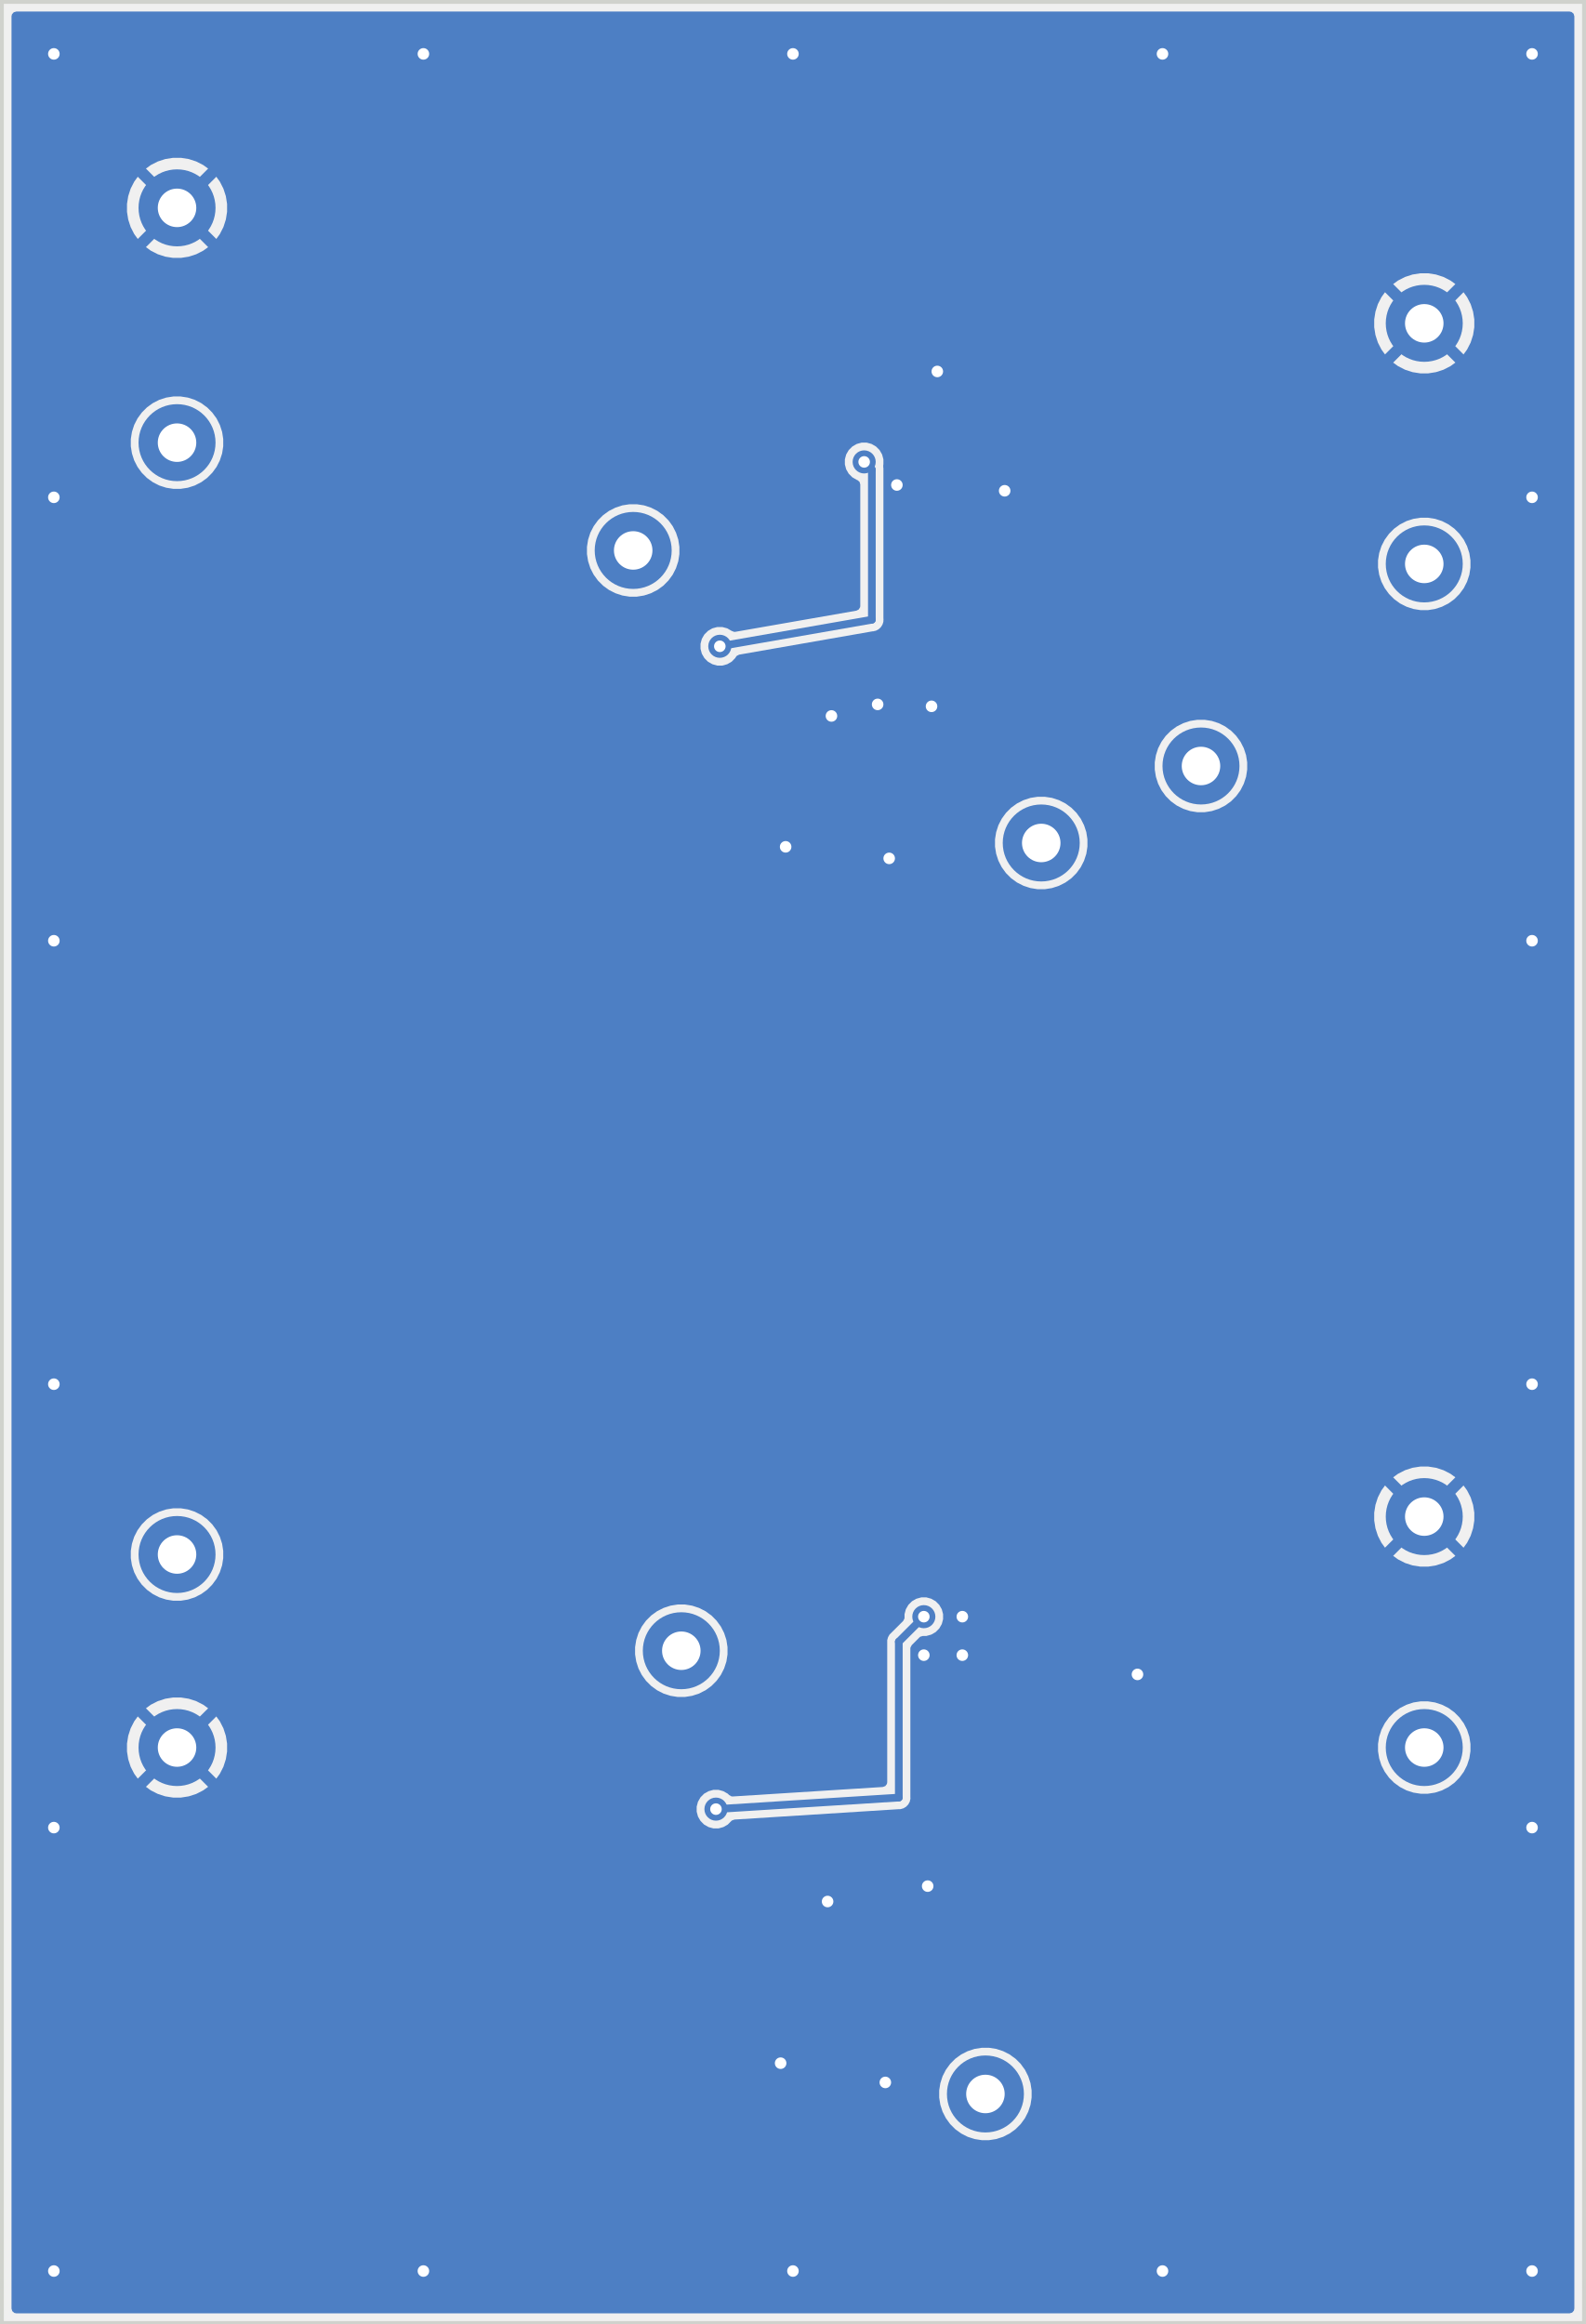
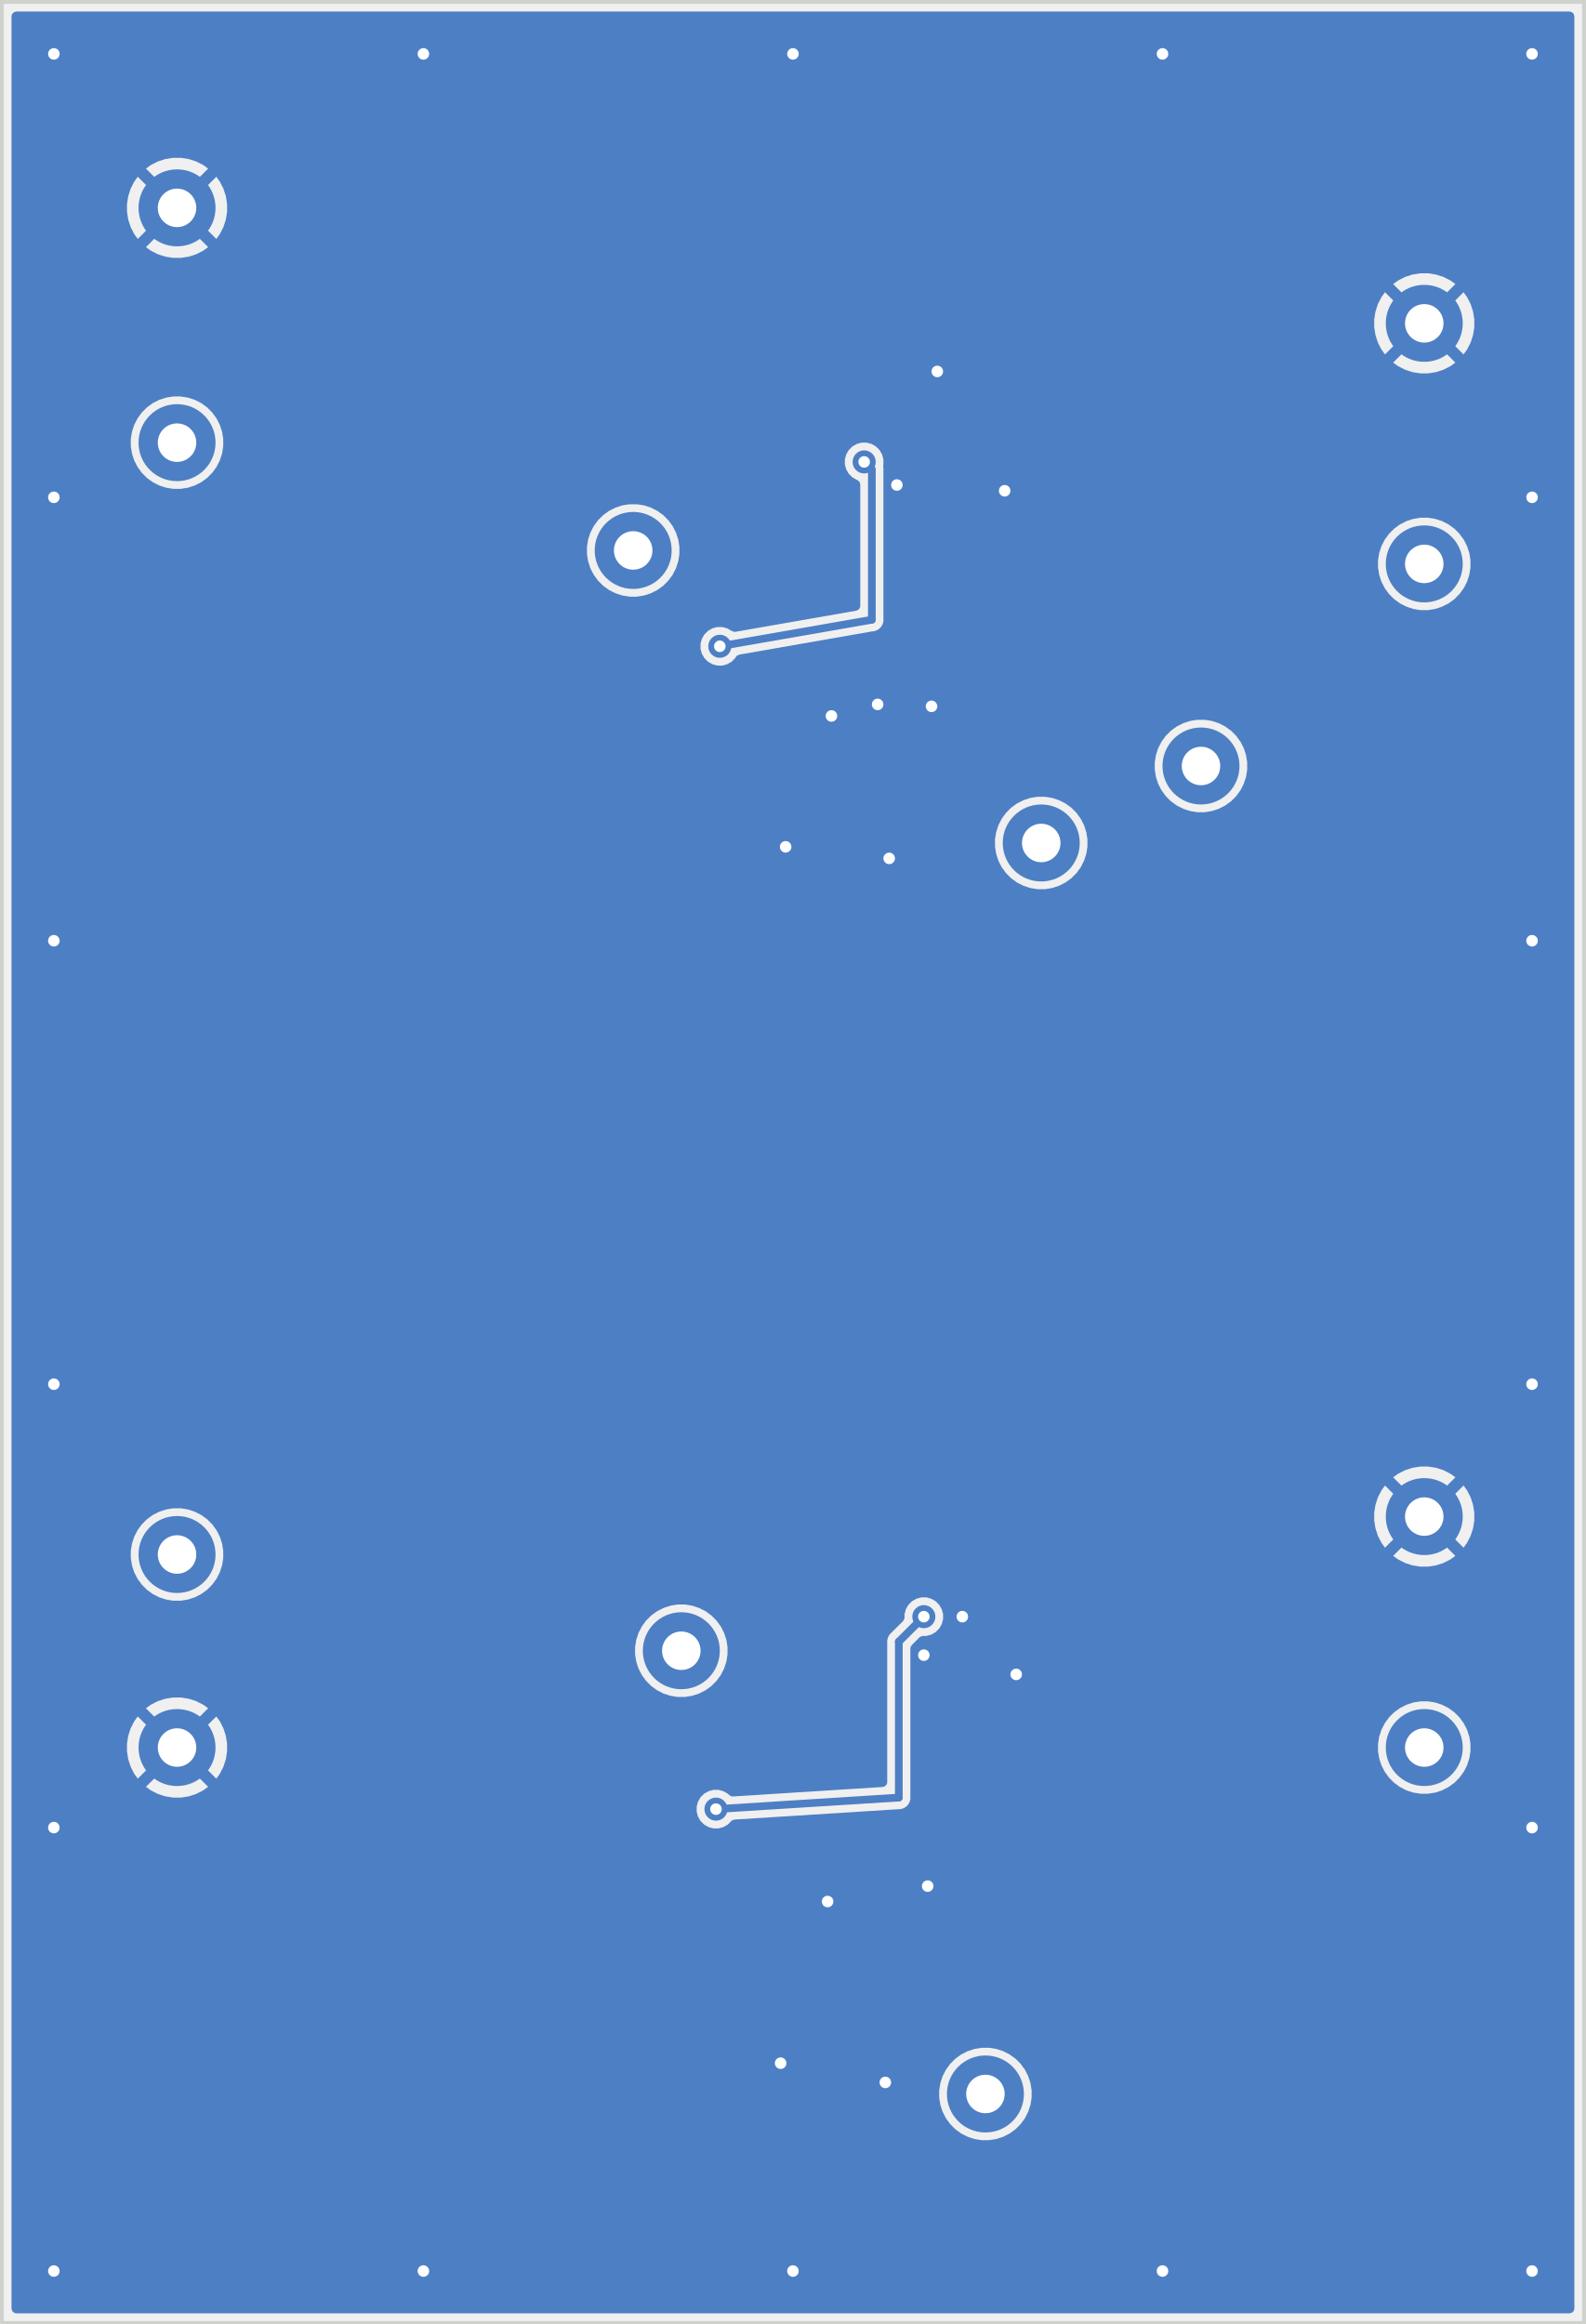
<svg xmlns="http://www.w3.org/2000/svg" version="1.1" width="41.199mm" height="60.376mm" viewBox="0 0 41.199 60.376">
  <g style="fill:#000000; fill-opacity:1;stroke:#000000; stroke-opacity:1; stroke-linecap:round; stroke-linejoin:round;" transform="translate(0 0) scale(1 1)">
</g>
  <g style="fill:#4D7FC4; fill-opacity:1; stroke:none;">
    <circle cx="36.999" cy="39.4" r="1" />
    <circle cx="17.699" cy="42.885" r="1" />
    <circle cx="4.599" cy="11.5" r="1" />
    <circle cx="25.599" cy="54.4" r="1" />
    <circle cx="4.599" cy="45.4" r="1" />
    <circle cx="31.199" cy="19.9" r="1" />
    <circle cx="4.599" cy="5.4" r="1" />
    <circle cx="4.599" cy="40.385" r="1" />
    <circle cx="36.999" cy="8.4" r="1" />
    <circle cx="36.999" cy="14.65" r="1" />
    <circle cx="27.049" cy="21.9" r="1" />
    <circle cx="36.999" cy="45.4" r="1" />
    <circle cx="16.449" cy="14.3" r="1" />
    <circle cx="1.399" cy="59" r="0.3" />
    <circle cx="24.099" cy="49" r="0.3" />
    <circle cx="20.279" cy="53.6" r="0.3" />
    <circle cx="39.799" cy="1.4" r="0.3" />
    <circle cx="23.999" cy="43" r="0.3" />
    <circle cx="10.999" cy="59" r="0.3" />
    <circle cx="22.799" cy="18.3" r="0.3" />
    <circle cx="30.199" cy="1.4" r="0.3" />
    <circle cx="1.399" cy="12.92" r="0.3" />
    <circle cx="30.199" cy="59" r="0.3" />
    <circle cx="39.799" cy="12.92" r="0.3" />
    <circle cx="24.999" cy="42" r="0.3" />
    <circle cx="1.399" cy="35.96" r="0.3" />
    <circle cx="26.099" cy="12.75" r="0.3" />
    <circle cx="20.409" cy="22" r="0.3" />
    <circle cx="20.599" cy="59" r="0.3" />
    <circle cx="10.999" cy="1.4" r="0.3" />
    <circle cx="39.799" cy="47.48" r="0.3" />
    <circle cx="22.999" cy="54.1" r="0.3" />
    <circle cx="23.299" cy="12.6" r="0.3" />
    <circle cx="20.599" cy="1.4" r="0.3" />
    <circle cx="23.099" cy="22.3" r="0.3" />
    <circle cx="24.349" cy="9.65" r="0.3" />
    <circle cx="39.799" cy="59" r="0.3" />
    <circle cx="24.199" cy="18.35" r="0.3" />
    <circle cx="1.399" cy="47.48" r="0.3" />
    <circle cx="39.799" cy="24.44" r="0.3" />
    <circle cx="1.399" cy="24.44" r="0.3" />
-     <circle cx="29.549" cy="43.5" r="0.3" />
+     <circle cx="26.399" cy="43.5" r="0.3" />
    <circle cx="21.599" cy="18.6" r="0.3" />
    <circle cx="21.499" cy="49.4" r="0.3" />
-     <circle cx="24.999" cy="43" r="0.3" />
    <circle cx="39.799" cy="35.96" r="0.3" />
    <circle cx="1.399" cy="1.4" r="0.3" />
    <circle cx="18.699" cy="16.79" r="0.3" />
    <circle cx="22.449" cy="12" r="0.3" />
    <circle cx="18.599" cy="47" r="0.3" />
    <circle cx="23.999" cy="42" r="0.3" />
  </g>
  <g style="fill:none;  stroke:#4D7FC4; stroke-width:0.2; stroke-opacity:1;  stroke-linecap:round; stroke-linejoin:round;">
    <path d="M22.449 12 L22.649 12.2 " />
    <path d="M22.649 16.1 L18.699 16.79 " />
    <path d="M22.649 12.2 L22.649 16.1 " />
    <path d="M23.349 46.7 L18.599 47 " />
    <path d="M23.349 42.65 L23.349 46.7 " />
    <path d="M23.999 42 L23.349 42.65 " />
    <path style="fill:#4D7FC4; fill-opacity:1; stroke:none;fill-rule:evenodd;" d="M 0.356,0.32 0.31,0.373 0.299,0.424 0.299,59.975 0.319,60.042 0.372,60.088 0.423,60.099 40.774,60.099 40.841,60.08 40.887,60.027 40.898,59.975 40.898,54.306 26.799,54.306 26.799,54.495 26.77,54.681 26.711,54.861 26.626,55.029 26.515,55.182 26.381,55.316 26.228,55.427 26.148,55.467 26.06,55.513 26.06,55.513 26.06,55.513 25.963,55.544 25.88,55.571 25.693,55.6 25.693,55.6 25.504,55.6 25.318,55.571 25.138,55.513 24.97,55.427 24.817,55.316 24.683,55.182 24.572,55.029 24.486,54.861 24.428,54.681 24.398,54.495 24.398,54.306 24.428,54.119 24.486,53.939 24.572,53.771 24.683,53.618 24.817,53.484 24.97,53.373 25.138,53.288 25.318,53.229 25.504,53.2 25.504,53.2 25.693,53.2 25.693,53.2 25.88,53.229 26.06,53.288 26.228,53.373 26.315,53.437 26.381,53.484 26.381,53.484 26.381,53.484 26.515,53.618 26.515,53.618 26.515,53.618 26.562,53.684 26.626,53.771 26.711,53.939 26.77,54.119 26.799,54.306 40.898,54.306 40.898,45.306 38.199,45.306 38.199,45.495 38.17,45.681 38.111,45.861 38.026,46.029 37.914,46.182 37.781,46.316 37.628,46.427 37.548,46.467 37.46,46.513 37.46,46.513 37.46,46.513 37.395,46.534 37.28,46.571 37.093,46.6 37.093,46.6 36.904,46.6 36.718,46.571 36.538,46.513 36.37,46.427 36.217,46.316 36.083,46.182 35.972,46.029 35.886,45.861 35.828,45.681 35.817,45.612 35.798,45.495 35.798,45.306 35.828,45.119 35.886,44.939 35.972,44.771 36.083,44.618 36.217,44.484 36.37,44.373 36.538,44.288 36.718,44.229 36.904,44.2 36.904,44.2 37.093,44.2 37.093,44.2 37.28,44.229 37.46,44.288 37.628,44.373 37.715,44.437 37.781,44.484 37.781,44.484 37.781,44.484 37.914,44.618 37.914,44.618 37.914,44.618 37.962,44.684 38.026,44.771 38.111,44.939 38.17,45.119 38.199,45.306 40.898,45.306 40.898,41.934 24.499,41.934 24.499,42.066 24.487,42.112 24.465,42.193 24.432,42.25 24.399,42.307 24.306,42.401 24.192,42.466 24.065,42.501 24.065,42.501 23.975,42.501 23.908,42.52 23.887,42.537 23.686,42.738 23.652,42.8 23.649,42.826 23.649,46.687 23.649,46.694 23.651,46.721 23.651,46.729 23.651,46.729 23.65,46.731 23.65,46.731 23.649,46.74 23.642,46.765 23.641,46.772 23.636,46.798 23.633,46.806 23.633,46.806 23.632,46.809 23.632,46.809 23.629,46.816 23.616,46.839 23.612,46.846 23.6,46.869 23.596,46.876 23.596,46.876 23.594,46.878 23.594,46.878 23.589,46.885 23.571,46.903 23.565,46.909 23.548,46.928 23.542,46.934 23.542,46.934 23.54,46.935 23.54,46.935 23.533,46.941 23.533,46.941 23.533,46.941 23.533,46.941 23.511,46.953 23.504,46.958 23.482,46.972 23.482,46.972 23.475,46.976 23.475,46.976 23.472,46.977 23.472,46.977 23.465,46.98 23.465,46.98 23.439,46.987 23.432,46.989 23.407,46.997 23.407,46.997 23.399,46.999 23.399,46.999 23.396,46.999 23.396,46.999 23.388,47.001 23.388,47.001 23.362,47.001 23.354,47.001 19.08,47.271 19.014,47.295 19,47.307 18.999,47.307 18.999,47.307 18.906,47.401 18.792,47.466 18.665,47.501 18.665,47.501 18.533,47.501 18.533,47.501 18.406,47.466 18.291,47.401 18.198,47.307 18.132,47.193 18.098,47.066 18.098,46.934 18.132,46.807 18.133,46.806 18.171,46.74 18.198,46.693 18.291,46.599 18.349,46.567 18.406,46.534 18.469,46.517 18.533,46.499 18.665,46.499 18.792,46.534 18.851,46.568 18.906,46.599 18.906,46.599 18.906,46.599 18.942,46.635 19.003,46.669 19.037,46.671 21.804,46.496 22.932,46.425 22.998,46.401 23.04,46.346 23.048,46.301 23.048,45.298 5.899,45.298 5.899,45.502 5.867,45.704 5.804,45.899 5.711,46.081 5.711,46.081 5.619,46.208 5.619,46.208 5.043,45.632 4.999,45.707 4.906,45.8 4.83,45.844 5.407,46.42 5.28,46.512 5.098,46.605 4.903,46.668 4.701,46.7 4.497,46.7 4.294,46.668 4.1,46.605 3.917,46.512 3.791,46.42 3.791,46.42 4.367,45.844 4.292,45.8 4.199,45.707 4.155,45.632 3.579,46.208 3.579,46.208 3.487,46.081 3.394,45.899 3.331,45.704 3.299,45.502 3.299,45.298 3.331,45.096 3.394,44.901 3.487,44.719 3.579,44.592 3.579,44.592 4.155,45.169 4.199,45.093 4.292,45 4.367,44.956 3.791,44.38 3.791,44.38 3.917,44.288 3.917,44.288 4.1,44.195 4.294,44.132 4.497,44.1 4.701,44.1 4.903,44.132 5.098,44.195 5.28,44.288 5.407,44.38 5.407,44.38 4.83,44.956 4.906,45 4.999,45.093 5.043,45.169 5.619,44.592 5.619,44.592 5.711,44.719 5.804,44.901 5.867,45.096 5.899,45.298 23.048,45.298 23.048,42.791 18.899,42.791 18.899,42.98 18.87,43.166 18.811,43.346 18.726,43.514 18.614,43.667 18.481,43.801 18.328,43.912 18.248,43.952 18.16,43.998 18.16,43.998 18.16,43.998 18.063,44.029 17.98,44.056 17.793,44.086 17.793,44.086 17.604,44.086 17.418,44.056 17.238,43.998 17.07,43.912 16.917,43.801 16.783,43.667 16.672,43.514 16.586,43.346 16.528,43.166 16.498,42.98 16.498,42.791 16.528,42.604 16.586,42.424 16.646,42.307 16.672,42.256 16.783,42.103 16.917,41.969 17.07,41.858 17.238,41.773 17.418,41.714 17.604,41.684 17.604,41.684 17.793,41.684 17.793,41.684 17.98,41.714 18.16,41.773 18.328,41.858 18.415,41.922 18.481,41.969 18.481,41.969 18.481,41.969 18.614,42.103 18.614,42.103 18.614,42.103 18.662,42.169 18.726,42.256 18.811,42.424 18.87,42.604 18.899,42.791 23.048,42.791 23.048,42.61 23.069,42.534 23.069,42.534 23.108,42.465 23.108,42.465 23.462,42.112 23.495,42.05 23.498,42.024 23.498,41.934 23.498,41.934 23.532,41.807 23.598,41.693 23.692,41.599 23.767,41.556 23.806,41.534 23.869,41.517 23.933,41.499 24.065,41.499 24.192,41.534 24.306,41.599 24.306,41.599 24.399,41.693 24.399,41.693 24.465,41.807 24.499,41.934 40.898,41.934 40.898,39.298 38.299,39.298 38.299,39.502 38.267,39.704 38.204,39.899 38.111,40.081 38.111,40.081 38.019,40.208 38.019,40.208 37.443,39.632 37.399,39.707 37.306,39.8 37.23,39.844 37.807,40.42 37.68,40.512 37.498,40.605 37.303,40.668 37.101,40.7 36.897,40.7 36.694,40.668 36.5,40.605 36.318,40.512 36.191,40.42 36.191,40.42 36.32,40.291 5.799,40.291 5.799,40.48 5.77,40.666 5.711,40.846 5.626,41.014 5.514,41.167 5.381,41.301 5.228,41.412 5.149,41.452 5.06,41.498 5.06,41.498 5.06,41.498 4.963,41.529 4.88,41.556 4.693,41.586 4.693,41.586 4.504,41.586 4.318,41.556 4.249,41.534 4.138,41.498 3.97,41.412 3.817,41.301 3.683,41.167 3.572,41.014 3.486,40.846 3.428,40.666 3.418,40.605 3.398,40.48 3.398,40.291 3.428,40.104 3.486,39.924 3.572,39.756 3.683,39.603 3.817,39.469 3.97,39.358 4.017,39.334 4.138,39.273 4.318,39.214 4.504,39.184 4.504,39.184 4.693,39.184 4.693,39.184 4.88,39.214 5.06,39.273 5.228,39.358 5.315,39.422 5.381,39.469 5.381,39.469 5.381,39.469 5.514,39.603 5.514,39.603 5.514,39.603 5.562,39.669 5.626,39.756 5.711,39.924 5.77,40.104 5.799,40.291 36.32,40.291 36.767,39.844 36.692,39.8 36.599,39.707 36.555,39.632 35.979,40.208 35.979,40.208 35.887,40.081 35.794,39.899 35.731,39.704 35.699,39.502 35.699,39.298 35.731,39.096 35.794,38.901 35.887,38.719 35.979,38.592 35.979,38.592 36.555,39.169 36.599,39.093 36.692,39 36.767,38.956 36.191,38.38 36.191,38.38 36.317,38.288 36.318,38.288 36.5,38.195 36.694,38.132 36.897,38.1 37.101,38.1 37.303,38.132 37.498,38.195 37.68,38.288 37.807,38.38 37.807,38.38 37.23,38.956 37.306,39 37.399,39.093 37.443,39.169 38.019,38.592 38.019,38.592 38.111,38.719 38.204,38.901 38.267,39.096 38.299,39.298 40.898,39.298 40.898,21.805 28.249,21.805 28.249,21.994 28.22,22.181 28.161,22.361 28.076,22.529 27.965,22.682 27.831,22.816 27.678,22.927 27.599,22.967 27.51,23.012 27.51,23.012 27.51,23.012 27.413,23.044 27.33,23.071 27.143,23.101 27.143,23.101 26.954,23.101 26.768,23.071 26.588,23.012 26.42,22.927 26.267,22.816 26.133,22.682 26.022,22.529 25.936,22.361 25.878,22.181 25.848,21.994 25.848,21.805 25.878,21.619 25.936,21.439 26.022,21.271 26.133,21.118 26.267,20.984 26.42,20.873 26.588,20.788 26.768,20.729 26.954,20.7 26.954,20.7 27.143,20.7 27.143,20.7 27.33,20.729 27.51,20.788 27.678,20.873 27.752,20.927 27.831,20.984 27.831,20.984 27.831,20.984 27.965,21.118 27.965,21.118 27.965,21.118 28.012,21.184 28.076,21.271 28.161,21.439 28.22,21.619 28.249,21.805 40.898,21.805 40.898,19.805 32.399,19.805 32.399,19.994 32.37,20.181 32.311,20.361 32.226,20.529 32.114,20.682 31.981,20.816 31.828,20.927 31.748,20.967 31.66,21.012 31.66,21.012 31.66,21.012 31.563,21.044 31.48,21.071 31.293,21.101 31.293,21.101 31.104,21.101 30.918,21.071 30.738,21.012 30.57,20.927 30.417,20.816 30.283,20.682 30.172,20.529 30.086,20.361 30.028,20.181 29.998,19.994 29.998,19.805 30.028,19.619 30.086,19.439 30.172,19.271 30.283,19.118 30.417,18.984 30.57,18.873 30.738,18.788 30.918,18.729 31.104,18.7 31.104,18.7 31.293,18.7 31.293,18.7 31.48,18.729 31.66,18.788 31.828,18.873 31.915,18.937 31.981,18.984 31.981,18.984 31.981,18.984 32.114,19.118 32.114,19.118 32.114,19.118 32.162,19.184 32.226,19.271 32.311,19.439 32.37,19.619 32.399,19.805 40.898,19.805 40.898,16.087 22.952,16.087 22.951,16.09 22.951,16.09 22.95,16.108 22.949,16.119 22.949,16.14 22.949,16.142 22.945,16.163 22.945,16.166 22.945,16.166 22.938,16.186 22.934,16.196 22.929,16.216 22.929,16.216 22.927,16.218 22.918,16.238 22.917,16.24 22.917,16.24 22.905,16.257 22.9,16.267 22.889,16.285 22.887,16.287 22.873,16.303 22.872,16.305 22.872,16.305 22.856,16.318 22.848,16.326 22.833,16.34 22.833,16.34 22.833,16.34 22.833,16.34 22.831,16.342 22.813,16.354 22.811,16.356 22.793,16.365 22.783,16.37 22.765,16.38 22.762,16.381 22.742,16.388 22.739,16.389 22.719,16.393 22.708,16.395 22.688,16.401 22.686,16.401 22.664,16.402 19.203,17.007 19.14,17.038 19.117,17.067 19.099,17.097 19.099,17.097 19.099,17.097 19.006,17.191 18.892,17.256 18.765,17.291 18.765,17.291 18.633,17.291 18.633,17.291 18.506,17.256 18.392,17.191 18.298,17.097 18.232,16.983 18.198,16.856 18.198,16.724 18.232,16.597 18.298,16.483 18.392,16.39 18.474,16.342 18.506,16.324 18.616,16.294 18.633,16.29 18.765,16.29 18.892,16.324 18.892,16.324 18.892,16.324 18.892,16.324 19.006,16.39 19.007,16.39 19.008,16.391 19.013,16.394 19.014,16.393 19.072,16.416 19.104,16.414 22.246,15.865 22.308,15.834 22.344,15.775 22.348,15.743 22.348,14.206 17.649,14.206 17.649,14.395 17.62,14.581 17.561,14.761 17.476,14.929 17.364,15.082 17.231,15.216 17.078,15.327 16.998,15.367 16.91,15.412 16.91,15.412 16.91,15.412 16.849,15.432 16.73,15.471 16.543,15.501 16.543,15.501 16.354,15.501 16.168,15.471 15.988,15.412 15.82,15.327 15.667,15.216 15.533,15.082 15.422,14.929 15.336,14.761 15.278,14.581 15.248,14.395 15.248,14.206 15.278,14.019 15.336,13.839 15.422,13.671 15.533,13.518 15.667,13.384 15.82,13.273 15.988,13.188 16.168,13.129 16.354,13.1 16.354,13.1 16.543,13.1 16.543,13.1 16.73,13.129 16.91,13.188 17.078,13.273 17.165,13.337 17.231,13.384 17.231,13.384 17.231,13.384 17.364,13.518 17.364,13.518 17.364,13.518 17.379,13.537 17.476,13.671 17.561,13.839 17.62,14.019 17.649,14.206 22.348,14.206 22.348,12.586 22.329,12.519 22.276,12.474 22.256,12.467 22.256,12.466 22.142,12.4 22.048,12.307 21.982,12.193 21.948,12.066 21.948,11.934 21.982,11.807 22.048,11.693 22.142,11.6 22.198,11.567 22.256,11.534 22.28,11.527 22.383,11.499 22.515,11.499 22.642,11.534 22.756,11.6 22.756,11.6 22.849,11.693 22.849,11.693 22.915,11.807 22.949,11.934 22.949,12.066 22.945,12.081 22.945,12.145 22.949,12.16 22.949,16.063 22.95,16.072 22.95,16.075 22.95,16.08 22.952,16.087 40.898,16.087 40.898,14.556 38.199,14.556 38.199,14.745 38.17,14.931 38.111,15.111 38.026,15.279 37.914,15.432 37.781,15.566 37.628,15.677 37.548,15.717 37.46,15.762 37.46,15.762 37.46,15.762 37.363,15.794 37.28,15.821 37.093,15.851 37.093,15.851 36.904,15.851 36.718,15.821 36.538,15.762 36.37,15.677 36.217,15.566 36.083,15.432 35.972,15.279 35.886,15.111 35.828,14.931 35.801,14.761 35.798,14.745 35.798,14.556 35.828,14.369 35.855,14.286 35.886,14.189 35.886,14.189 35.886,14.189 35.972,14.021 36.083,13.868 36.217,13.734 36.37,13.623 36.538,13.537 36.718,13.479 36.904,13.45 36.904,13.45 37.093,13.45 37.093,13.45 37.28,13.479 37.46,13.537 37.628,13.623 37.694,13.671 37.781,13.734 37.781,13.734 37.781,13.734 37.914,13.868 37.914,13.868 37.914,13.868 37.962,13.934 38.026,14.021 38.111,14.189 38.17,14.369 38.199,14.556 40.898,14.556 40.898,11.405 5.799,11.405 5.799,11.595 5.77,11.781 5.711,11.961 5.634,12.113 5.626,12.129 5.514,12.282 5.381,12.416 5.228,12.527 5.149,12.567 5.06,12.613 5.06,12.613 5.06,12.613 4.963,12.644 4.88,12.671 4.693,12.7 4.693,12.7 4.504,12.7 4.318,12.671 4.138,12.613 3.97,12.527 3.817,12.416 3.683,12.282 3.572,12.129 3.486,11.961 3.428,11.781 3.414,11.693 3.398,11.595 3.398,11.405 3.428,11.219 3.486,11.039 3.572,10.871 3.683,10.718 3.817,10.584 3.97,10.473 4.138,10.387 4.318,10.329 4.504,10.3 4.504,10.3 4.693,10.3 4.693,10.3 4.88,10.329 5.06,10.387 5.228,10.473 5.315,10.537 5.381,10.584 5.381,10.584 5.381,10.584 5.514,10.718 5.514,10.718 5.514,10.718 5.562,10.784 5.626,10.871 5.711,11.039 5.77,11.219 5.799,11.405 40.898,11.405 40.898,8.298 38.299,8.298 38.299,8.502 38.267,8.704 38.204,8.899 38.111,9.081 38.111,9.081 38.019,9.208 38.019,9.208 37.443,8.632 37.399,8.707 37.306,8.8 37.23,8.844 37.807,9.42 37.68,9.512 37.498,9.605 37.303,9.668 37.101,9.7 36.897,9.7 36.694,9.668 36.5,9.605 36.318,9.512 36.191,9.42 36.191,9.42 36.767,8.844 36.692,8.8 36.599,8.707 36.555,8.632 35.979,9.208 35.979,9.208 35.887,9.081 35.794,8.899 35.731,8.704 35.699,8.502 35.699,8.298 35.731,8.096 35.794,7.901 35.887,7.719 35.979,7.592 35.979,7.592 36.555,8.168 36.599,8.093 36.692,8 36.767,7.956 36.191,7.38 36.191,7.38 36.317,7.288 36.318,7.288 36.5,7.195 36.694,7.132 36.897,7.1 37.101,7.1 37.303,7.132 37.498,7.195 37.68,7.288 37.807,7.38 37.807,7.38 37.23,7.956 37.306,8 37.399,8.093 37.443,8.168 38.019,7.592 38.019,7.592 38.111,7.719 38.204,7.901 38.267,8.096 38.299,8.298 40.898,8.298 40.898,5.298 5.899,5.298 5.899,5.502 5.867,5.704 5.804,5.899 5.711,6.081 5.711,6.081 5.619,6.208 5.619,6.208 5.043,5.631 4.999,5.707 4.906,5.8 4.83,5.844 5.407,6.42 5.28,6.512 5.098,6.605 4.903,6.668 4.701,6.7 4.497,6.7 4.294,6.668 4.1,6.605 3.917,6.512 3.791,6.42 3.791,6.42 4.367,5.844 4.292,5.8 4.199,5.707 4.155,5.631 3.579,6.208 3.579,6.208 3.487,6.081 3.394,5.899 3.331,5.704 3.299,5.502 3.299,5.298 3.331,5.096 3.394,4.901 3.487,4.719 3.579,4.592 3.579,4.592 4.155,5.168 4.199,5.093 4.292,5 4.367,4.956 3.791,4.38 3.791,4.38 3.917,4.288 3.917,4.288 4.1,4.195 4.294,4.132 4.497,4.1 4.701,4.1 4.903,4.132 5.098,4.195 5.28,4.288 5.407,4.38 5.407,4.38 4.83,4.956 4.906,5 4.999,5.093 5.043,5.168 5.619,4.592 5.619,4.592 5.711,4.719 5.804,4.901 5.867,5.096 5.899,5.298 40.898,5.298 40.898,0.424 40.879,0.357 40.826,0.312 40.774,0.3 0.423,0.3 Z" />
    <path style="fill:none;  stroke:#D0D2CD; stroke-width:0.2; stroke-opacity:1;  stroke-linecap:round; stroke-linejoin:round;fill:none" d="M 41.199,0 -0.001,0 -0.001,60.4 41.199,60.4 Z" />
  </g>
  <g style="fill:#FFFFFF; fill-opacity:1; stroke:none;">
    <circle cx="1.399" cy="59" r="0.15" />
    <circle cx="24.099" cy="49" r="0.15" />
    <circle cx="20.279" cy="53.6" r="0.15" />
    <circle cx="39.799" cy="1.4" r="0.15" />
    <circle cx="23.999" cy="43" r="0.15" />
    <circle cx="10.999" cy="59" r="0.15" />
    <circle cx="22.799" cy="18.3" r="0.15" />
    <circle cx="30.199" cy="1.4" r="0.15" />
    <circle cx="1.399" cy="12.92" r="0.15" />
    <circle cx="30.199" cy="59" r="0.15" />
    <circle cx="39.799" cy="12.92" r="0.15" />
    <circle cx="24.999" cy="42" r="0.15" />
    <circle cx="1.399" cy="35.96" r="0.15" />
    <circle cx="26.099" cy="12.75" r="0.15" />
    <circle cx="20.409" cy="22" r="0.15" />
    <circle cx="20.599" cy="59" r="0.15" />
    <circle cx="10.999" cy="1.4" r="0.15" />
    <circle cx="39.799" cy="47.48" r="0.15" />
    <circle cx="22.999" cy="54.1" r="0.15" />
    <circle cx="23.299" cy="12.6" r="0.15" />
    <circle cx="20.599" cy="1.4" r="0.15" />
    <circle cx="23.099" cy="22.3" r="0.15" />
    <circle cx="24.349" cy="9.65" r="0.15" />
    <circle cx="39.799" cy="59" r="0.15" />
    <circle cx="24.199" cy="18.35" r="0.15" />
    <circle cx="1.399" cy="47.48" r="0.15" />
    <circle cx="39.799" cy="24.44" r="0.15" />
    <circle cx="1.399" cy="24.44" r="0.15" />
-     <circle cx="29.549" cy="43.5" r="0.15" />
+     <circle cx="26.399" cy="43.5" r="0.15" />
    <circle cx="21.599" cy="18.6" r="0.15" />
    <circle cx="21.499" cy="49.4" r="0.15" />
-     <circle cx="24.999" cy="43" r="0.15" />
    <circle cx="39.799" cy="35.96" r="0.15" />
    <circle cx="1.399" cy="1.4" r="0.15" />
    <circle cx="18.699" cy="16.79" r="0.15" />
    <circle cx="22.449" cy="12" r="0.15" />
    <circle cx="18.599" cy="47" r="0.15" />
    <circle cx="23.999" cy="42" r="0.15" />
  </g>
  <g style="fill:#FFFFFF; fill-opacity:1; stroke:none;">
    <circle cx="36.999" cy="39.4" r="0.5" />
  </g>
  <g style="fill:#FFFFFF; fill-opacity:1; stroke:none;">
    <circle cx="17.699" cy="42.885" r="0.5" />
  </g>
  <g style="fill:#FFFFFF; fill-opacity:1; stroke:none;">
    <circle cx="4.599" cy="11.5" r="0.5" />
  </g>
  <g style="fill:#FFFFFF; fill-opacity:1; stroke:none;">
    <circle cx="25.599" cy="54.4" r="0.5" />
  </g>
  <g style="fill:#FFFFFF; fill-opacity:1; stroke:none;">
    <circle cx="4.599" cy="45.4" r="0.5" />
  </g>
  <g style="fill:#FFFFFF; fill-opacity:1; stroke:none;">
    <circle cx="31.199" cy="19.9" r="0.5" />
  </g>
  <g style="fill:#FFFFFF; fill-opacity:1; stroke:none;">
    <circle cx="4.599" cy="5.4" r="0.5" />
  </g>
  <g style="fill:#FFFFFF; fill-opacity:1; stroke:none;">
    <circle cx="4.599" cy="40.385" r="0.5" />
  </g>
  <g style="fill:#FFFFFF; fill-opacity:1; stroke:none;">
    <circle cx="36.999" cy="8.4" r="0.5" />
  </g>
  <g style="fill:#FFFFFF; fill-opacity:1; stroke:none;">
    <circle cx="36.999" cy="14.65" r="0.5" />
  </g>
  <g style="fill:#FFFFFF; fill-opacity:1; stroke:none;">
    <circle cx="27.049" cy="21.9" r="0.5" />
  </g>
  <g style="fill:#FFFFFF; fill-opacity:1; stroke:none;">
    <circle cx="36.999" cy="45.4" r="0.5" />
  </g>
  <g style="fill:#FFFFFF; fill-opacity:1; stroke:none;">
    <circle cx="16.449" cy="14.3" r="0.5" />
  </g>
</svg>
